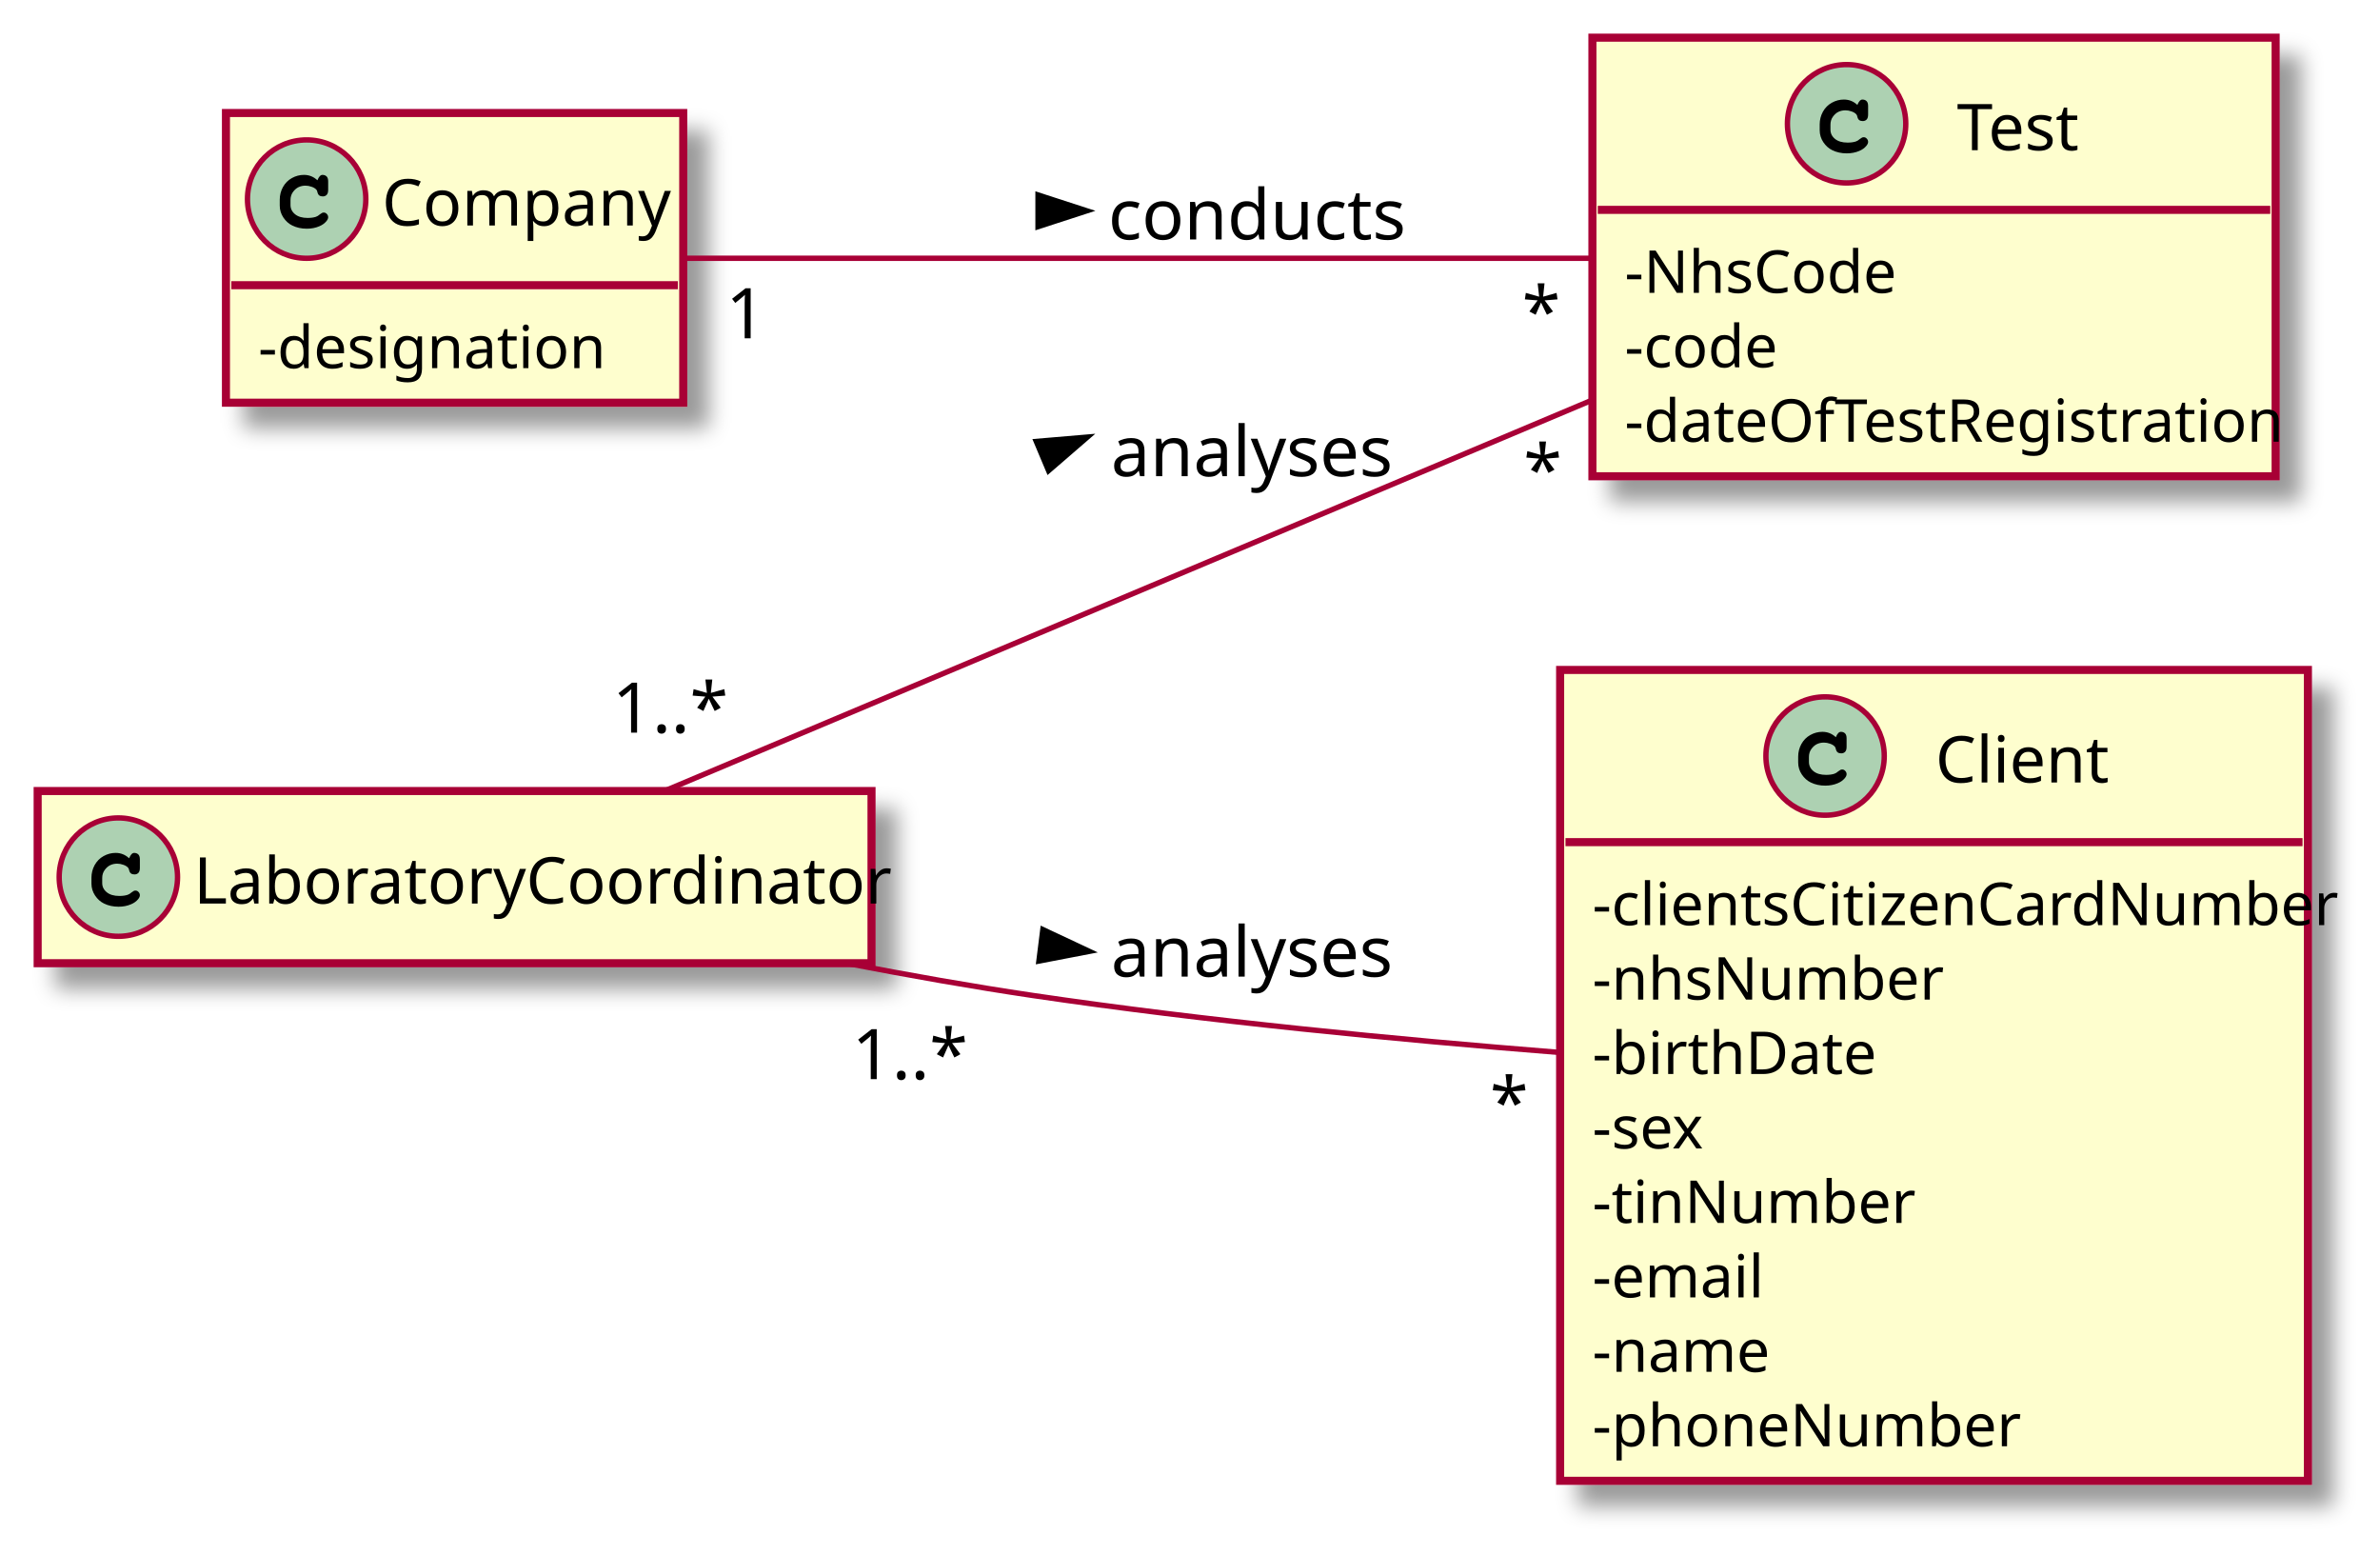
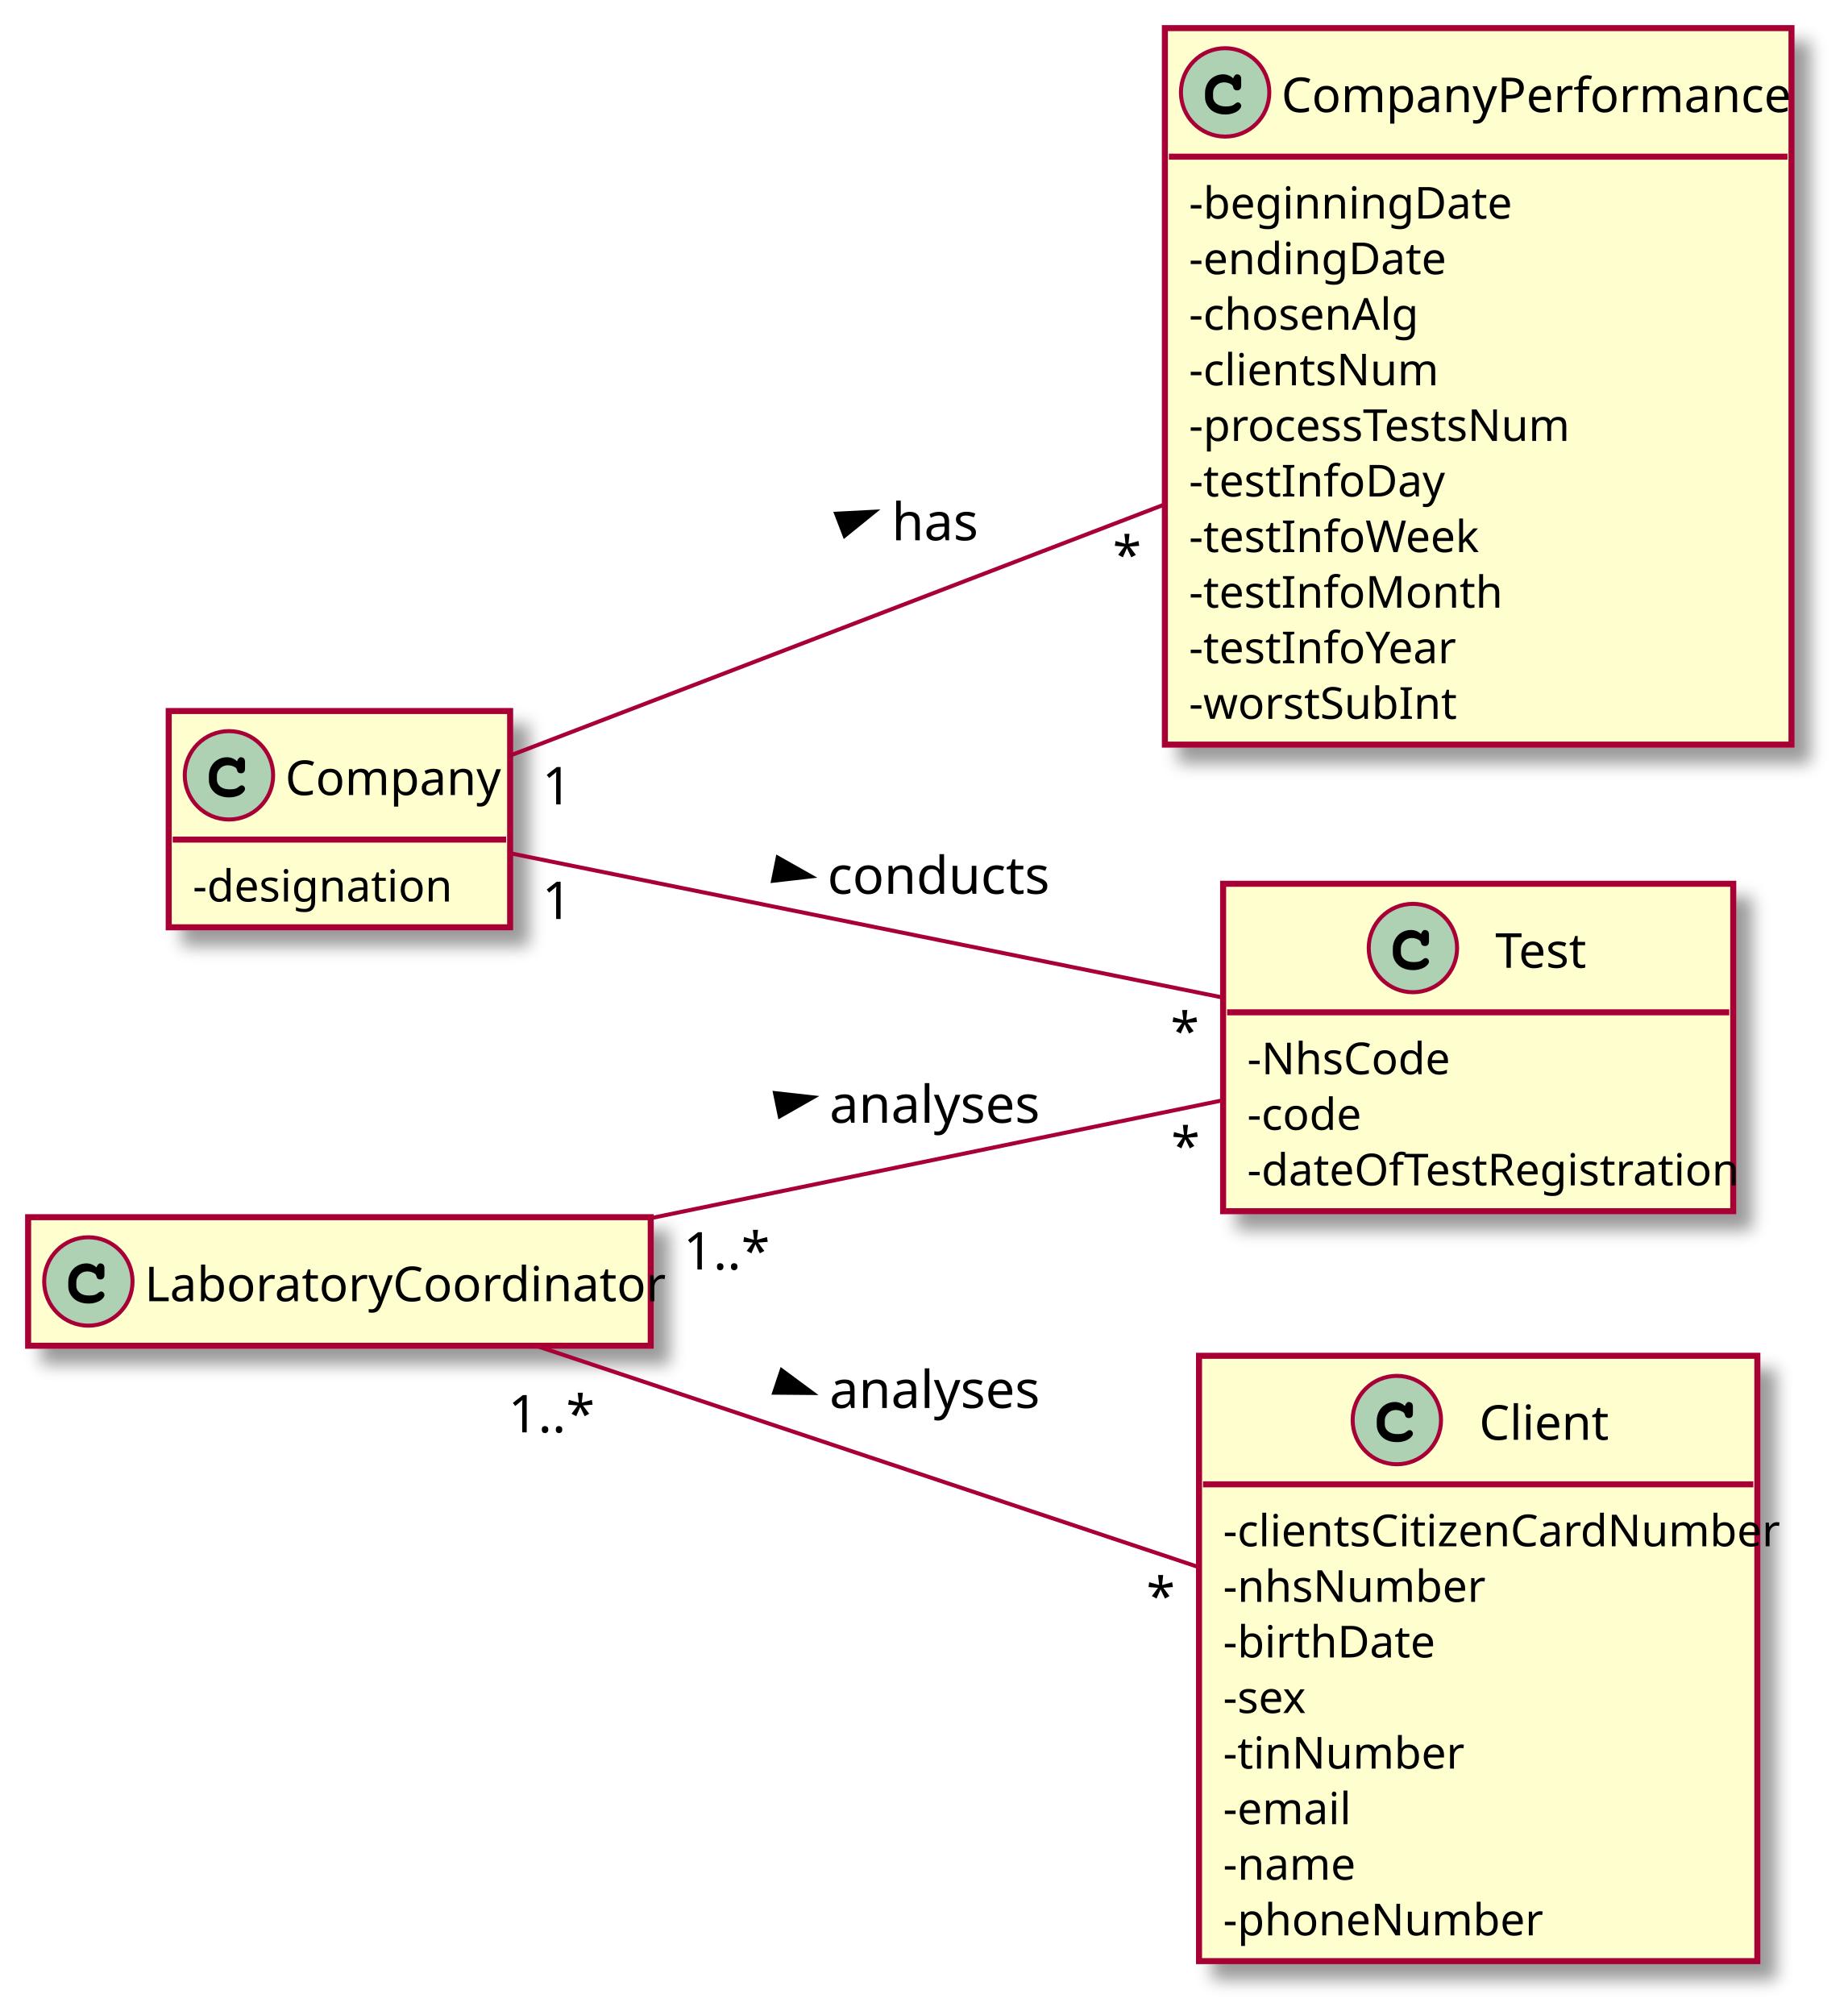
- <svg xmlns="http://www.w3.org/2000/svg" contentScriptType="application/ecmascript" contentStyleType="text/css" height="361.25px" preserveAspectRatio="none" style="width:553px;height:361px;background:#FFFFFF;" version="1.1" viewBox="0 0 553 361" width="553.75px" zoomAndPan="magnify">
+ <svg xmlns="http://www.w3.org/2000/svg" contentScriptType="application/ecmascript" contentStyleType="text/css" height="627.5px" preserveAspectRatio="none" style="width:575px;height:627px;background:#FFFFFF;" version="1.1" viewBox="0 0 575 627" width="575px" zoomAndPan="magnify">
  <defs>
-     <filter height="300%" id="f1dx9opbgyz9kz" width="300%" x="-1" y="-1">
+     <filter height="300%" id="f1996eqjs65da8" width="300%" x="-1" y="-1">
      <feGaussianBlur result="blurOut" stdDeviation="2.5" />
      <feColorMatrix in="blurOut" result="blurOut2" type="matrix" values="0 0 0 0 0 0 0 0 0 0 0 0 0 0 0 0 0 0 .4 0" />
      <feOffset dx="5.0" dy="5.0" in="blurOut2" result="blurOut3" />
      <feBlend in="SourceGraphic" in2="blurOut3" mode="normal" />
    </filter>
  </defs>
  <g>
-     <rect codeLine="7" fill="#FEFECE" filter="url(#f1dx9opbgyz9kz)" height="67.295" id="Company" style="stroke:#A80036;stroke-width:1.875;" width="106.25" x="52.5" y="26.25" />
-     <ellipse cx="71.25" cy="46.25" fill="#ADD1B2" rx="13.75" ry="13.75" style="stroke:#A80036;stroke-width:1.25;" />
-     <path d="M73.75,41.875 Q74.004,41.25 74.297,40.938 Q74.59,40.625 74.922,40.625 Q75.508,40.625 75.879,40.977 Q76.25,41.328 76.25,42.148 L76.25,44.102 Q76.25,44.922 75.898,45.273 Q75.547,45.625 75,45.625 Q74.512,45.625 74.199,45.41 Q73.887,45.195 73.75,44.629 Q73.691,44.238 73.477,44.023 Q73.086,43.613 72.383,43.379 Q71.68,43.125 70.977,43.125 Q70.098,43.125 69.356,43.477 Q68.633,43.828 68.066,44.609 Q67.5,45.391 67.5,46.465 L67.5,47.617 Q67.5,48.906 68.555,49.766 Q69.609,50.625 71.484,50.625 Q72.598,50.625 73.379,50.371 Q73.828,50.234 74.336,49.785 Q74.668,49.531 74.844,49.453 Q75.019,49.375 75.234,49.375 Q75.644,49.375 75.938,49.707 Q76.25,50.02 76.25,50.469 Q76.25,50.898 75.82,51.406 Q75.195,52.148 74.199,52.559 Q72.891,53.125 71.289,53.125 Q69.414,53.125 67.91,52.383 Q66.699,51.797 65.84,50.527 Q65,49.258 65,47.754 L65,46.387 Q65,44.824 65.742,43.457 Q66.504,42.09 67.812,41.367 Q69.141,40.625 70.625,40.625 Q71.523,40.625 72.305,40.938 Q73.086,41.25 73.75,41.875 Z " fill="#000000" />
-     <text fill="#000000" font-family="sans-serif" font-size="15" lengthAdjust="spacing" textLength="66.25" x="88.75" y="52.388">Company</text>
-     <line style="stroke:#A80036;stroke-width:1.875;" x1="53.75" x2="157.5" y1="66.25" y2="66.25" />
-     <text fill="#000000" font-family="sans-serif" font-size="13.75" lengthAdjust="spacing" textLength="73.75" x="60" y="85.524">-designation</text>
-     <rect codeLine="11" fill="#FEFECE" filter="url(#f1dx9opbgyz9kz)" height="101.885" id="Test" style="stroke:#A80036;stroke-width:1.875;" width="158.75" x="370" y="8.75" />
-     <ellipse cx="429.062" cy="28.75" fill="#ADD1B2" rx="13.75" ry="13.75" style="stroke:#A80036;stroke-width:1.25;" />
-     <path d="M431.562,24.375 Q431.816,23.75 432.109,23.438 Q432.402,23.125 432.734,23.125 Q433.32,23.125 433.691,23.477 Q434.062,23.828 434.062,24.648 L434.062,26.602 Q434.062,27.422 433.711,27.773 Q433.359,28.125 432.812,28.125 Q432.324,28.125 432.012,27.91 Q431.699,27.695 431.562,27.129 Q431.504,26.738 431.289,26.523 Q430.898,26.113 430.195,25.879 Q429.492,25.625 428.789,25.625 Q427.91,25.625 427.168,25.977 Q426.445,26.328 425.879,27.109 Q425.312,27.891 425.312,28.965 L425.312,30.117 Q425.312,31.406 426.367,32.266 Q427.422,33.125 429.297,33.125 Q430.41,33.125 431.191,32.871 Q431.641,32.734 432.148,32.285 Q432.481,32.031 432.656,31.953 Q432.832,31.875 433.047,31.875 Q433.457,31.875 433.75,32.207 Q434.062,32.52 434.062,32.969 Q434.062,33.398 433.633,33.906 Q433.008,34.648 432.012,35.059 Q430.703,35.625 429.102,35.625 Q427.227,35.625 425.723,34.883 Q424.512,34.297 423.652,33.027 Q422.812,31.758 422.812,30.254 L422.812,28.887 Q422.812,27.324 423.555,25.957 Q424.316,24.59 425.625,23.867 Q426.953,23.125 428.438,23.125 Q429.336,23.125 430.117,23.438 Q430.898,23.75 431.562,24.375 Z " fill="#000000" />
-     <text fill="#000000" font-family="sans-serif" font-size="15" lengthAdjust="spacing" textLength="30" x="454.688" y="34.888">Test</text>
-     <line style="stroke:#A80036;stroke-width:1.875;" x1="371.25" x2="527.5" y1="48.75" y2="48.75" />
-     <text fill="#000000" font-family="sans-serif" font-size="13.75" lengthAdjust="spacing" textLength="60" x="377.5" y="68.024">-NhsCode</text>
-     <text fill="#000000" font-family="sans-serif" font-size="13.75" lengthAdjust="spacing" textLength="35" x="377.5" y="85.319">-code</text>
-     <text fill="#000000" font-family="sans-serif" font-size="13.75" lengthAdjust="spacing" textLength="143.75" x="377.5" y="102.614">-dateOfTestRegistration</text>
-     <rect codeLine="17" fill="#FEFECE" filter="url(#f1dx9opbgyz9kz)" height="188.359" id="Client" style="stroke:#A80036;stroke-width:1.875;" width="173.75" x="362.5" y="155.625" />
-     <ellipse cx="424.062" cy="175.625" fill="#ADD1B2" rx="13.75" ry="13.75" style="stroke:#A80036;stroke-width:1.25;" />
-     <path d="M426.562,171.25 Q426.816,170.625 427.109,170.312 Q427.402,170 427.734,170 Q428.32,170 428.691,170.352 Q429.062,170.703 429.062,171.523 L429.062,173.477 Q429.062,174.297 428.711,174.648 Q428.359,175 427.812,175 Q427.324,175 427.012,174.785 Q426.699,174.57 426.562,174.004 Q426.504,173.613 426.289,173.398 Q425.898,172.988 425.195,172.754 Q424.492,172.5 423.789,172.5 Q422.91,172.5 422.168,172.852 Q421.445,173.203 420.879,173.984 Q420.312,174.766 420.312,175.84 L420.312,176.992 Q420.312,178.281 421.367,179.141 Q422.422,180 424.297,180 Q425.41,180 426.191,179.746 Q426.641,179.609 427.148,179.16 Q427.481,178.906 427.656,178.828 Q427.832,178.75 428.047,178.75 Q428.457,178.75 428.75,179.082 Q429.062,179.394 429.062,179.844 Q429.062,180.273 428.633,180.781 Q428.008,181.523 427.012,181.934 Q425.703,182.5 424.102,182.5 Q422.227,182.5 420.723,181.758 Q419.512,181.172 418.652,179.902 Q417.812,178.633 417.812,177.129 L417.812,175.762 Q417.812,174.199 418.555,172.832 Q419.316,171.465 420.625,170.742 Q421.953,170 423.438,170 Q424.336,170 425.117,170.312 Q425.898,170.625 426.562,171.25 Z " fill="#000000" />
-     <text fill="#000000" font-family="sans-serif" font-size="15" lengthAdjust="spacing" textLength="40" x="449.688" y="181.763">Client</text>
-     <line style="stroke:#A80036;stroke-width:1.875;" x1="363.75" x2="535" y1="195.625" y2="195.625" />
-     <text fill="#000000" font-family="sans-serif" font-size="13.75" lengthAdjust="spacing" textLength="158.75" x="370" y="214.899">-clientsCitizenCardNumber</text>
-     <text fill="#000000" font-family="sans-serif" font-size="13.75" lengthAdjust="spacing" textLength="73.75" x="370" y="232.194">-nhsNumber</text>
-     <text fill="#000000" font-family="sans-serif" font-size="13.75" lengthAdjust="spacing" textLength="58.75" x="370" y="249.488">-birthDate</text>
-     <text fill="#000000" font-family="sans-serif" font-size="13.75" lengthAdjust="spacing" textLength="27.5" x="370" y="266.783">-sex</text>
-     <text fill="#000000" font-family="sans-serif" font-size="13.75" lengthAdjust="spacing" textLength="65" x="370" y="284.078">-tinNumber</text>
-     <text fill="#000000" font-family="sans-serif" font-size="13.75" lengthAdjust="spacing" textLength="35" x="370" y="301.373">-email</text>
-     <text fill="#000000" font-family="sans-serif" font-size="13.75" lengthAdjust="spacing" textLength="37.5" x="370" y="318.668">-name</text>
-     <text fill="#000000" font-family="sans-serif" font-size="13.75" lengthAdjust="spacing" textLength="88.75" x="370" y="335.963">-phoneNumber</text>
-     <rect codeLine="28" fill="#FEFECE" filter="url(#f1dx9opbgyz9kz)" height="40" id="LaboratoryCoordinator" style="stroke:#A80036;stroke-width:1.875;" width="193.75" x="8.75" y="183.75" />
-     <ellipse cx="27.5" cy="203.75" fill="#ADD1B2" rx="13.75" ry="13.75" style="stroke:#A80036;stroke-width:1.25;" />
-     <path d="M30,199.375 Q30.254,198.75 30.547,198.438 Q30.84,198.125 31.172,198.125 Q31.758,198.125 32.129,198.477 Q32.5,198.828 32.5,199.648 L32.5,201.602 Q32.5,202.422 32.148,202.773 Q31.797,203.125 31.25,203.125 Q30.762,203.125 30.449,202.91 Q30.137,202.695 30,202.129 Q29.941,201.738 29.727,201.523 Q29.336,201.113 28.633,200.879 Q27.93,200.625 27.227,200.625 Q26.348,200.625 25.605,200.977 Q24.883,201.328 24.316,202.109 Q23.75,202.891 23.75,203.965 L23.75,205.117 Q23.75,206.406 24.805,207.266 Q25.859,208.125 27.734,208.125 Q28.848,208.125 29.629,207.871 Q30.078,207.734 30.586,207.285 Q30.918,207.031 31.094,206.953 Q31.27,206.875 31.484,206.875 Q31.895,206.875 32.188,207.207 Q32.5,207.519 32.5,207.969 Q32.5,208.398 32.07,208.906 Q31.445,209.648 30.449,210.059 Q29.141,210.625 27.539,210.625 Q25.664,210.625 24.16,209.883 Q22.949,209.297 22.09,208.027 Q21.25,206.758 21.25,205.254 L21.25,203.887 Q21.25,202.324 21.992,200.957 Q22.754,199.59 24.062,198.867 Q25.391,198.125 26.875,198.125 Q27.773,198.125 28.555,198.438 Q29.336,198.75 30,199.375 Z " fill="#000000" />
-     <text fill="#000000" font-family="sans-serif" font-size="15" lengthAdjust="spacing" textLength="153.75" x="45" y="209.888">LaboratoryCoordinator</text>
-     <path codeLine="31" d="M159.075,60 C215.275,60 305.3,60 369.95,60 " fill="none" id="Company-Test" style="stroke:#A80036;stroke-width:1.25;" />
-     <polygon fill="#000000" points="252.5,48.97,241.194,45.296,241.194,52.643,252.5,48.97" style="stroke:#000000;stroke-width:1.25;" />
-     <text fill="#000000" font-family="sans-serif" font-size="16.25" lengthAdjust="spacing" textLength="66.25" x="257.5" y="55.619">conducts</text>
-     <text fill="#000000" font-family="sans-serif" font-size="16.25" lengthAdjust="spacing" textLength="8.75" x="168.652" y="78.579">1</text>
-     <text fill="#000000" font-family="sans-serif" font-size="16.25" lengthAdjust="spacing" textLength="6.25" x="353.639" y="78.152">*</text>
-     <path codeLine="32" d="M154.688,183.613 C210.45,160.125 303.438,120.95 369.8,93 " fill="none" id="LaboratoryCoordinator-Test" style="stroke:#A80036;stroke-width:1.25;" />
-     <polygon fill="#000000" points="252.635,101.543,240.789,102.547,243.641,109.318,252.635,101.543" style="stroke:#000000;stroke-width:1.25;" />
-     <text fill="#000000" font-family="sans-serif" font-size="16.25" lengthAdjust="spacing" textLength="65" x="258.125" y="110.619">analyses</text>
-     <text fill="#000000" font-family="sans-serif" font-size="16.25" lengthAdjust="spacing" textLength="25" x="142.256" y="170.197">1..*</text>
-     <text fill="#000000" font-family="sans-serif" font-size="16.25" lengthAdjust="spacing" textLength="6.25" x="353.988" y="114.902">*</text>
-     <path codeLine="33" d="M196.863,223.787 C211.238,226.562 225.988,229.175 240,231.25 C280.012,237.162 324.65,241.488 362.3,244.475 " fill="none" id="LaboratoryCoordinator-Client" style="stroke:#A80036;stroke-width:1.25;" />
-     <polygon fill="#000000" points="253.077,220.995,242.314,215.947,241.402,223.238,253.077,220.995" style="stroke:#000000;stroke-width:1.25;" />
-     <text fill="#000000" font-family="sans-serif" font-size="16.25" lengthAdjust="spacing" textLength="65" x="258.125" y="226.869">analyses</text>
-     <text fill="#000000" font-family="sans-serif" font-size="16.25" lengthAdjust="spacing" textLength="25" x="197.944" y="250.679">1..*</text>
-     <text fill="#000000" font-family="sans-serif" font-size="16.25" lengthAdjust="spacing" textLength="6.25" x="346.184" y="261.879">*</text>
+     <rect codeLine="7" fill="#FEFECE" filter="url(#f1996eqjs65da8)" height="67.295" id="Company" style="stroke:#A80036;stroke-width:1.875;" width="106.25" x="52.5" y="221.25" />
+     <ellipse cx="71.25" cy="241.25" fill="#ADD1B2" rx="13.75" ry="13.75" style="stroke:#A80036;stroke-width:1.25;" />
+     <path d="M73.75,236.875 Q74.004,236.25 74.297,235.938 Q74.59,235.625 74.922,235.625 Q75.508,235.625 75.879,235.977 Q76.25,236.328 76.25,237.148 L76.25,239.102 Q76.25,239.922 75.898,240.273 Q75.547,240.625 75,240.625 Q74.512,240.625 74.199,240.41 Q73.887,240.195 73.75,239.629 Q73.691,239.238 73.477,239.023 Q73.086,238.613 72.383,238.379 Q71.68,238.125 70.977,238.125 Q70.098,238.125 69.356,238.477 Q68.633,238.828 68.066,239.609 Q67.5,240.391 67.5,241.465 L67.5,242.617 Q67.5,243.906 68.555,244.766 Q69.609,245.625 71.484,245.625 Q72.598,245.625 73.379,245.371 Q73.828,245.234 74.336,244.785 Q74.668,244.531 74.844,244.453 Q75.019,244.375 75.234,244.375 Q75.644,244.375 75.938,244.707 Q76.25,245.019 76.25,245.469 Q76.25,245.898 75.82,246.406 Q75.195,247.148 74.199,247.559 Q72.891,248.125 71.289,248.125 Q69.414,248.125 67.91,247.383 Q66.699,246.797 65.84,245.527 Q65,244.258 65,242.754 L65,241.387 Q65,239.824 65.742,238.457 Q66.504,237.09 67.812,236.367 Q69.141,235.625 70.625,235.625 Q71.523,235.625 72.305,235.938 Q73.086,236.25 73.75,236.875 Z " fill="#000000" />
+     <text fill="#000000" font-family="sans-serif" font-size="15" lengthAdjust="spacing" textLength="66.25" x="88.75" y="247.388">Company</text>
+     <line style="stroke:#A80036;stroke-width:1.875;" x1="53.75" x2="157.5" y1="261.25" y2="261.25" />
+     <text fill="#000000" font-family="sans-serif" font-size="13.75" lengthAdjust="spacing" textLength="73.75" x="60" y="280.524">-designation</text>
+     <rect codeLine="11" fill="#FEFECE" filter="url(#f1996eqjs65da8)" height="101.885" id="Test" style="stroke:#A80036;stroke-width:1.875;" width="158.75" x="380.625" y="275" />
+     <ellipse cx="439.688" cy="295" fill="#ADD1B2" rx="13.75" ry="13.75" style="stroke:#A80036;stroke-width:1.25;" />
+     <path d="M442.188,290.625 Q442.441,290 442.734,289.688 Q443.027,289.375 443.359,289.375 Q443.945,289.375 444.316,289.727 Q444.688,290.078 444.688,290.898 L444.688,292.852 Q444.688,293.672 444.336,294.023 Q443.984,294.375 443.438,294.375 Q442.949,294.375 442.637,294.16 Q442.324,293.945 442.188,293.379 Q442.129,292.988 441.914,292.773 Q441.523,292.363 440.82,292.129 Q440.117,291.875 439.414,291.875 Q438.535,291.875 437.793,292.227 Q437.07,292.578 436.504,293.359 Q435.938,294.141 435.938,295.215 L435.938,296.367 Q435.938,297.656 436.992,298.516 Q438.047,299.375 439.922,299.375 Q441.035,299.375 441.816,299.121 Q442.266,298.984 442.773,298.535 Q443.106,298.281 443.281,298.203 Q443.457,298.125 443.672,298.125 Q444.082,298.125 444.375,298.457 Q444.688,298.769 444.688,299.219 Q444.688,299.648 444.258,300.156 Q443.633,300.898 442.637,301.309 Q441.328,301.875 439.727,301.875 Q437.852,301.875 436.348,301.133 Q435.137,300.547 434.277,299.277 Q433.438,298.008 433.438,296.504 L433.438,295.137 Q433.438,293.574 434.18,292.207 Q434.941,290.84 436.25,290.117 Q437.578,289.375 439.062,289.375 Q439.961,289.375 440.742,289.688 Q441.523,290 442.188,290.625 Z " fill="#000000" />
+     <text fill="#000000" font-family="sans-serif" font-size="15" lengthAdjust="spacing" textLength="30" x="465.312" y="301.138">Test</text>
+     <line style="stroke:#A80036;stroke-width:1.875;" x1="381.875" x2="538.125" y1="315" y2="315" />
+     <text fill="#000000" font-family="sans-serif" font-size="13.75" lengthAdjust="spacing" textLength="60" x="388.125" y="334.274">-NhsCode</text>
+     <text fill="#000000" font-family="sans-serif" font-size="13.75" lengthAdjust="spacing" textLength="35" x="388.125" y="351.569">-code</text>
+     <text fill="#000000" font-family="sans-serif" font-size="13.75" lengthAdjust="spacing" textLength="143.75" x="388.125" y="368.863">-dateOfTestRegistration</text>
+     <rect codeLine="17" fill="#FEFECE" filter="url(#f1996eqjs65da8)" height="188.359" id="Client" style="stroke:#A80036;stroke-width:1.875;" width="173.75" x="373.125" y="421.875" />
+     <ellipse cx="434.688" cy="441.875" fill="#ADD1B2" rx="13.75" ry="13.75" style="stroke:#A80036;stroke-width:1.25;" />
+     <path d="M437.188,437.5 Q437.441,436.875 437.734,436.562 Q438.027,436.25 438.359,436.25 Q438.945,436.25 439.316,436.602 Q439.688,436.953 439.688,437.773 L439.688,439.727 Q439.688,440.547 439.336,440.898 Q438.984,441.25 438.438,441.25 Q437.949,441.25 437.637,441.035 Q437.324,440.82 437.188,440.254 Q437.129,439.863 436.914,439.648 Q436.523,439.238 435.82,439.004 Q435.117,438.75 434.414,438.75 Q433.535,438.75 432.793,439.102 Q432.07,439.453 431.504,440.234 Q430.938,441.016 430.938,442.09 L430.938,443.242 Q430.938,444.531 431.992,445.391 Q433.047,446.25 434.922,446.25 Q436.035,446.25 436.816,445.996 Q437.266,445.859 437.773,445.41 Q438.106,445.156 438.281,445.078 Q438.457,445 438.672,445 Q439.082,445 439.375,445.332 Q439.688,445.644 439.688,446.094 Q439.688,446.523 439.258,447.031 Q438.633,447.773 437.637,448.184 Q436.328,448.75 434.727,448.75 Q432.852,448.75 431.348,448.008 Q430.137,447.422 429.277,446.152 Q428.438,444.883 428.438,443.379 L428.438,442.012 Q428.438,440.449 429.18,439.082 Q429.941,437.715 431.25,436.992 Q432.578,436.25 434.062,436.25 Q434.961,436.25 435.742,436.562 Q436.523,436.875 437.188,437.5 Z " fill="#000000" />
+     <text fill="#000000" font-family="sans-serif" font-size="15" lengthAdjust="spacing" textLength="40" x="460.312" y="448.013">Client</text>
+     <line style="stroke:#A80036;stroke-width:1.875;" x1="374.375" x2="545.625" y1="461.875" y2="461.875" />
+     <text fill="#000000" font-family="sans-serif" font-size="13.75" lengthAdjust="spacing" textLength="158.75" x="380.625" y="481.149">-clientsCitizenCardNumber</text>
+     <text fill="#000000" font-family="sans-serif" font-size="13.75" lengthAdjust="spacing" textLength="73.75" x="380.625" y="498.444">-nhsNumber</text>
+     <text fill="#000000" font-family="sans-serif" font-size="13.75" lengthAdjust="spacing" textLength="58.75" x="380.625" y="515.739">-birthDate</text>
+     <text fill="#000000" font-family="sans-serif" font-size="13.75" lengthAdjust="spacing" textLength="27.5" x="380.625" y="533.033">-sex</text>
+     <text fill="#000000" font-family="sans-serif" font-size="13.75" lengthAdjust="spacing" textLength="65" x="380.625" y="550.328">-tinNumber</text>
+     <text fill="#000000" font-family="sans-serif" font-size="13.75" lengthAdjust="spacing" textLength="35" x="380.625" y="567.623">-email</text>
+     <text fill="#000000" font-family="sans-serif" font-size="13.75" lengthAdjust="spacing" textLength="37.5" x="380.625" y="584.918">-name</text>
+     <text fill="#000000" font-family="sans-serif" font-size="13.75" lengthAdjust="spacing" textLength="88.75" x="380.625" y="602.213">-phoneNumber</text>
+     <rect codeLine="28" fill="#FEFECE" filter="url(#f1996eqjs65da8)" height="40" id="LaboratoryCoordinator" style="stroke:#A80036;stroke-width:1.875;" width="193.75" x="8.75" y="378.75" />
+     <ellipse cx="27.5" cy="398.75" fill="#ADD1B2" rx="13.75" ry="13.75" style="stroke:#A80036;stroke-width:1.25;" />
+     <path d="M30,394.375 Q30.254,393.75 30.547,393.438 Q30.84,393.125 31.172,393.125 Q31.758,393.125 32.129,393.477 Q32.5,393.828 32.5,394.648 L32.5,396.602 Q32.5,397.422 32.148,397.773 Q31.797,398.125 31.25,398.125 Q30.762,398.125 30.449,397.91 Q30.137,397.695 30,397.129 Q29.941,396.738 29.727,396.523 Q29.336,396.113 28.633,395.879 Q27.93,395.625 27.227,395.625 Q26.348,395.625 25.605,395.977 Q24.883,396.328 24.316,397.109 Q23.75,397.891 23.75,398.965 L23.75,400.117 Q23.75,401.406 24.805,402.266 Q25.859,403.125 27.734,403.125 Q28.848,403.125 29.629,402.871 Q30.078,402.734 30.586,402.285 Q30.918,402.031 31.094,401.953 Q31.27,401.875 31.484,401.875 Q31.895,401.875 32.188,402.207 Q32.5,402.519 32.5,402.969 Q32.5,403.398 32.07,403.906 Q31.445,404.648 30.449,405.059 Q29.141,405.625 27.539,405.625 Q25.664,405.625 24.16,404.883 Q22.949,404.297 22.09,403.027 Q21.25,401.758 21.25,400.254 L21.25,398.887 Q21.25,397.324 21.992,395.957 Q22.754,394.59 24.062,393.867 Q25.391,393.125 26.875,393.125 Q27.773,393.125 28.555,393.438 Q29.336,393.75 30,394.375 Z " fill="#000000" />
+     <text fill="#000000" font-family="sans-serif" font-size="15" lengthAdjust="spacing" textLength="153.75" x="45" y="404.888">LaboratoryCoordinator</text>
+     <rect codeLine="31" fill="#FEFECE" filter="url(#f1996eqjs65da8)" height="222.949" id="CompanyPerformance" style="stroke:#A80036;stroke-width:1.875;" width="195" x="362.5" y="8.75" />
+     <ellipse cx="381.25" cy="28.75" fill="#ADD1B2" rx="13.75" ry="13.75" style="stroke:#A80036;stroke-width:1.25;" />
+     <path d="M383.75,24.375 Q384.004,23.75 384.297,23.438 Q384.59,23.125 384.922,23.125 Q385.508,23.125 385.879,23.477 Q386.25,23.828 386.25,24.648 L386.25,26.602 Q386.25,27.422 385.898,27.773 Q385.547,28.125 385,28.125 Q384.512,28.125 384.199,27.91 Q383.887,27.695 383.75,27.129 Q383.691,26.738 383.477,26.523 Q383.086,26.113 382.383,25.879 Q381.68,25.625 380.977,25.625 Q380.098,25.625 379.356,25.977 Q378.633,26.328 378.066,27.109 Q377.5,27.891 377.5,28.965 L377.5,30.117 Q377.5,31.406 378.555,32.266 Q379.609,33.125 381.484,33.125 Q382.598,33.125 383.379,32.871 Q383.828,32.734 384.336,32.285 Q384.668,32.031 384.844,31.953 Q385.019,31.875 385.234,31.875 Q385.644,31.875 385.938,32.207 Q386.25,32.52 386.25,32.969 Q386.25,33.398 385.82,33.906 Q385.195,34.648 384.199,35.059 Q382.891,35.625 381.289,35.625 Q379.414,35.625 377.91,34.883 Q376.699,34.297 375.84,33.027 Q375,31.758 375,30.254 L375,28.887 Q375,27.324 375.742,25.957 Q376.504,24.59 377.812,23.867 Q379.141,23.125 380.625,23.125 Q381.523,23.125 382.305,23.438 Q383.086,23.75 383.75,24.375 Z " fill="#000000" />
+     <text fill="#000000" font-family="sans-serif" font-size="15" lengthAdjust="spacing" textLength="155" x="398.75" y="34.888">CompanyPerformance</text>
+     <line style="stroke:#A80036;stroke-width:1.875;" x1="363.75" x2="556.25" y1="48.75" y2="48.75" />
+     <text fill="#000000" font-family="sans-serif" font-size="13.75" lengthAdjust="spacing" textLength="90" x="370" y="68.024">-beginningDate</text>
+     <text fill="#000000" font-family="sans-serif" font-size="13.75" lengthAdjust="spacing" textLength="72.5" x="370" y="85.319">-endingDate</text>
+     <text fill="#000000" font-family="sans-serif" font-size="13.75" lengthAdjust="spacing" textLength="70" x="370" y="102.614">-chosenAlg</text>
+     <text fill="#000000" font-family="sans-serif" font-size="13.75" lengthAdjust="spacing" textLength="70" x="370" y="119.908">-clientsNum</text>
+     <text fill="#000000" font-family="sans-serif" font-size="13.75" lengthAdjust="spacing" textLength="115" x="370" y="137.203">-processTestsNum</text>
+     <text fill="#000000" font-family="sans-serif" font-size="13.75" lengthAdjust="spacing" textLength="73.75" x="370" y="154.498">-testInfoDay</text>
+     <text fill="#000000" font-family="sans-serif" font-size="13.75" lengthAdjust="spacing" textLength="83.75" x="370" y="171.793">-testInfoWeek</text>
+     <text fill="#000000" font-family="sans-serif" font-size="13.75" lengthAdjust="spacing" textLength="86.25" x="370" y="189.088">-testInfoMonth</text>
+     <text fill="#000000" font-family="sans-serif" font-size="13.75" lengthAdjust="spacing" textLength="80" x="370" y="206.383">-testInfoYear</text>
+     <text fill="#000000" font-family="sans-serif" font-size="13.75" lengthAdjust="spacing" textLength="78.75" x="370" y="223.678">-worstSubInt</text>
+     <path codeLine="44" d="M158.8,265.512 C217.3,277.363 313.012,296.738 380.562,310.413 " fill="none" id="Company-Test" style="stroke:#A80036;stroke-width:1.25;" />
+     <polygon fill="#000000" points="252.376,272.71,242.023,266.866,240.565,274.067,252.376,272.71" style="stroke:#000000;stroke-width:1.25;" />
+     <text fill="#000000" font-family="sans-serif" font-size="16.25" lengthAdjust="spacing" textLength="66.25" x="257.5" y="278.119">conducts</text>
+     <text fill="#000000" font-family="sans-serif" font-size="16.25" lengthAdjust="spacing" textLength="8.75" x="168.691" y="285.962">1</text>
+     <text fill="#000000" font-family="sans-serif" font-size="16.25" lengthAdjust="spacing" textLength="6.25" x="364.25" y="326.634">*</text>
+     <path codeLine="45" d="M202.562,379.038 C258.325,367.55 327.775,353.238 380.288,342.413 " fill="none" id="LaboratoryCoordinator-Test" style="stroke:#A80036;stroke-width:1.25;" />
+     <polygon fill="#000000" points="252.996,341.458,241.181,340.142,242.664,347.338,252.996,341.458" style="stroke:#000000;stroke-width:1.25;" />
+     <text fill="#000000" font-family="sans-serif" font-size="16.25" lengthAdjust="spacing" textLength="65" x="258.125" y="349.369">analyses</text>
+     <text fill="#000000" font-family="sans-serif" font-size="16.25" lengthAdjust="spacing" textLength="25" x="212.651" y="395.031">1..*</text>
+     <text fill="#000000" font-family="sans-serif" font-size="16.25" lengthAdjust="spacing" textLength="6.25" x="364.459" y="362.367">*</text>
+     <path codeLine="46" d="M166.963,418.812 C223.6,437.725 309.05,466.262 372.863,487.575 " fill="none" id="LaboratoryCoordinator-Client" style="stroke:#A80036;stroke-width:1.25;" />
+     <polygon fill="#000000" points="252.803,433.45,243.243,426.384,240.915,433.353,252.803,433.45" style="stroke:#000000;stroke-width:1.25;" />
+     <text fill="#000000" font-family="sans-serif" font-size="16.25" lengthAdjust="spacing" textLength="65" x="258.125" y="438.119">analyses</text>
+     <text fill="#000000" font-family="sans-serif" font-size="16.25" lengthAdjust="spacing" textLength="25" x="158.14" y="445.712">1..*</text>
+     <text fill="#000000" font-family="sans-serif" font-size="16.25" lengthAdjust="spacing" textLength="6.25" x="356.74" y="502.447">*</text>
+     <path codeLine="47" d="M158.8,235.075 C212.225,214.575 296.712,182.162 362.425,156.963 " fill="none" id="Company-CompanyPerformance" style="stroke:#A80036;stroke-width:1.25;" />
+     <polygon fill="#000000" points="272.085,159.231,260.213,159.851,262.845,166.711,272.085,159.231" style="stroke:#000000;stroke-width:1.25;" />
+     <text fill="#000000" font-family="sans-serif" font-size="16.25" lengthAdjust="spacing" textLength="26.25" x="277.5" y="168.119">has</text>
+     <text fill="#000000" font-family="sans-serif" font-size="16.25" lengthAdjust="spacing" textLength="8.75" x="168.691" y="250.293">1</text>
+     <text fill="#000000" font-family="sans-serif" font-size="16.25" lengthAdjust="spacing" textLength="6.25" x="346.262" y="178.454">*</text>
  </g>
</svg>
